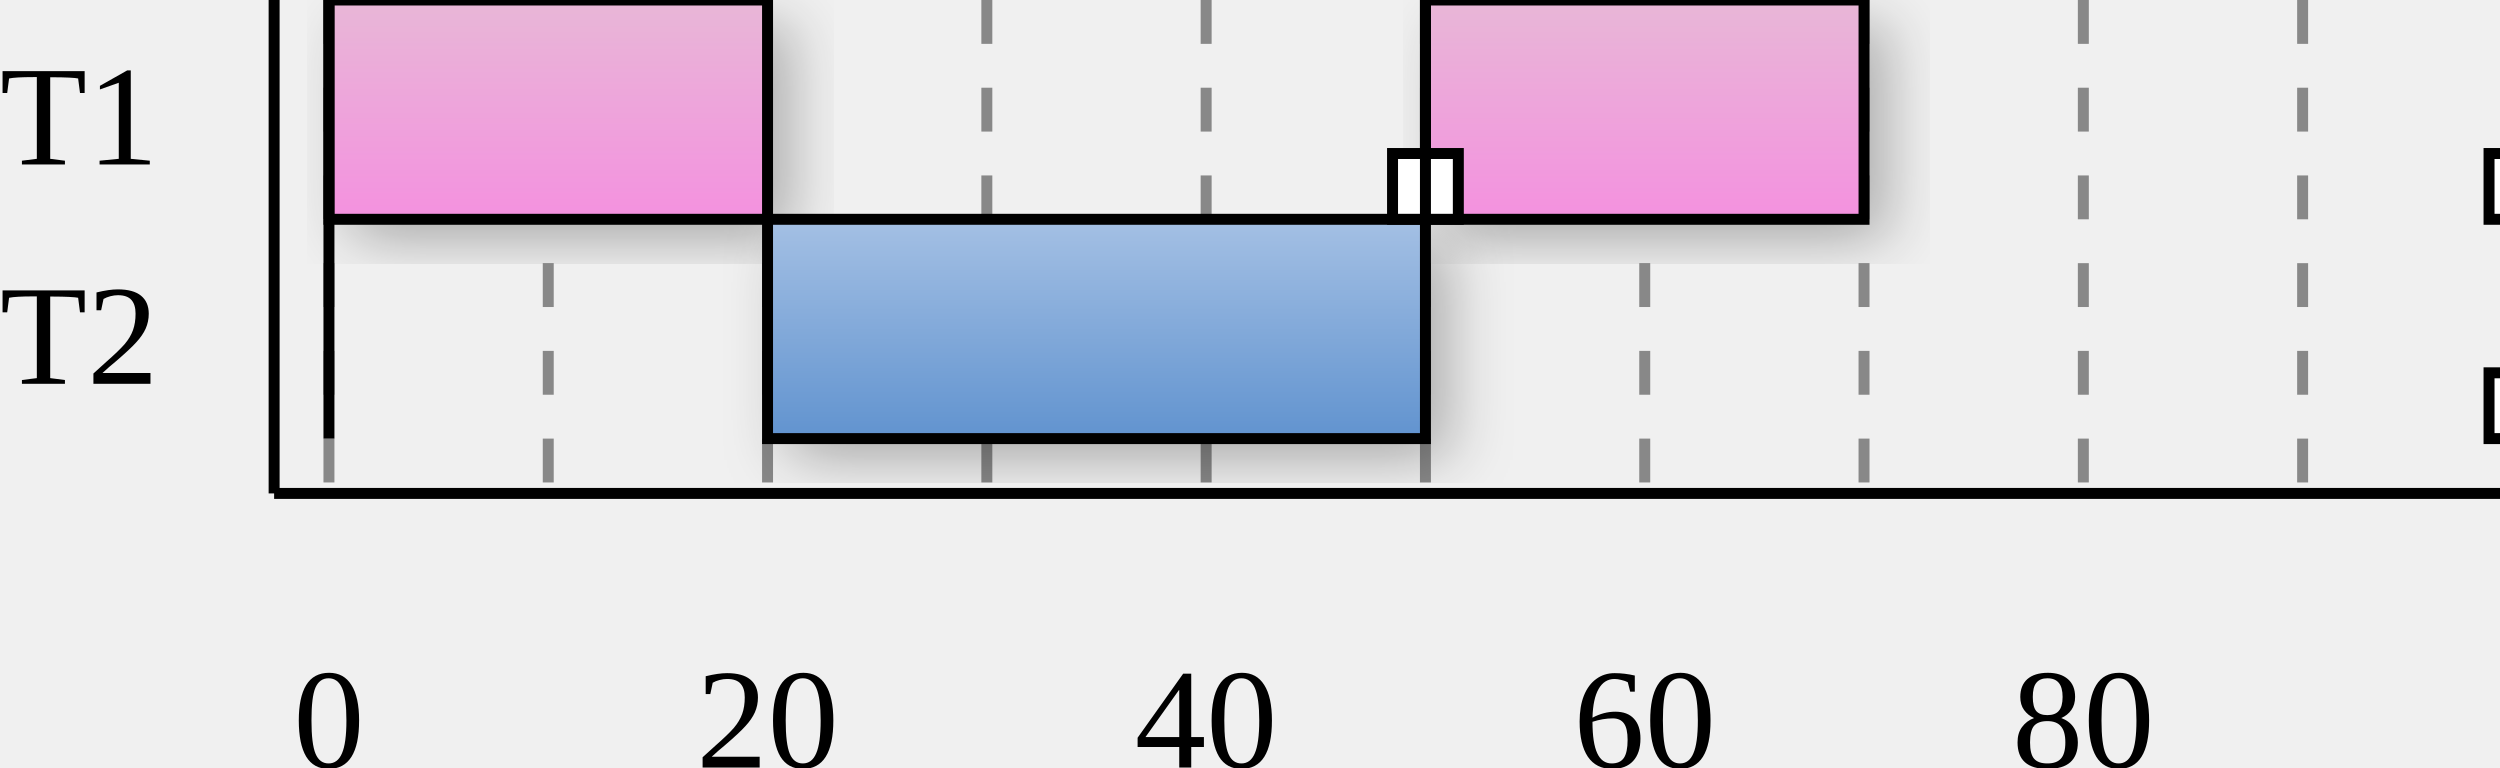
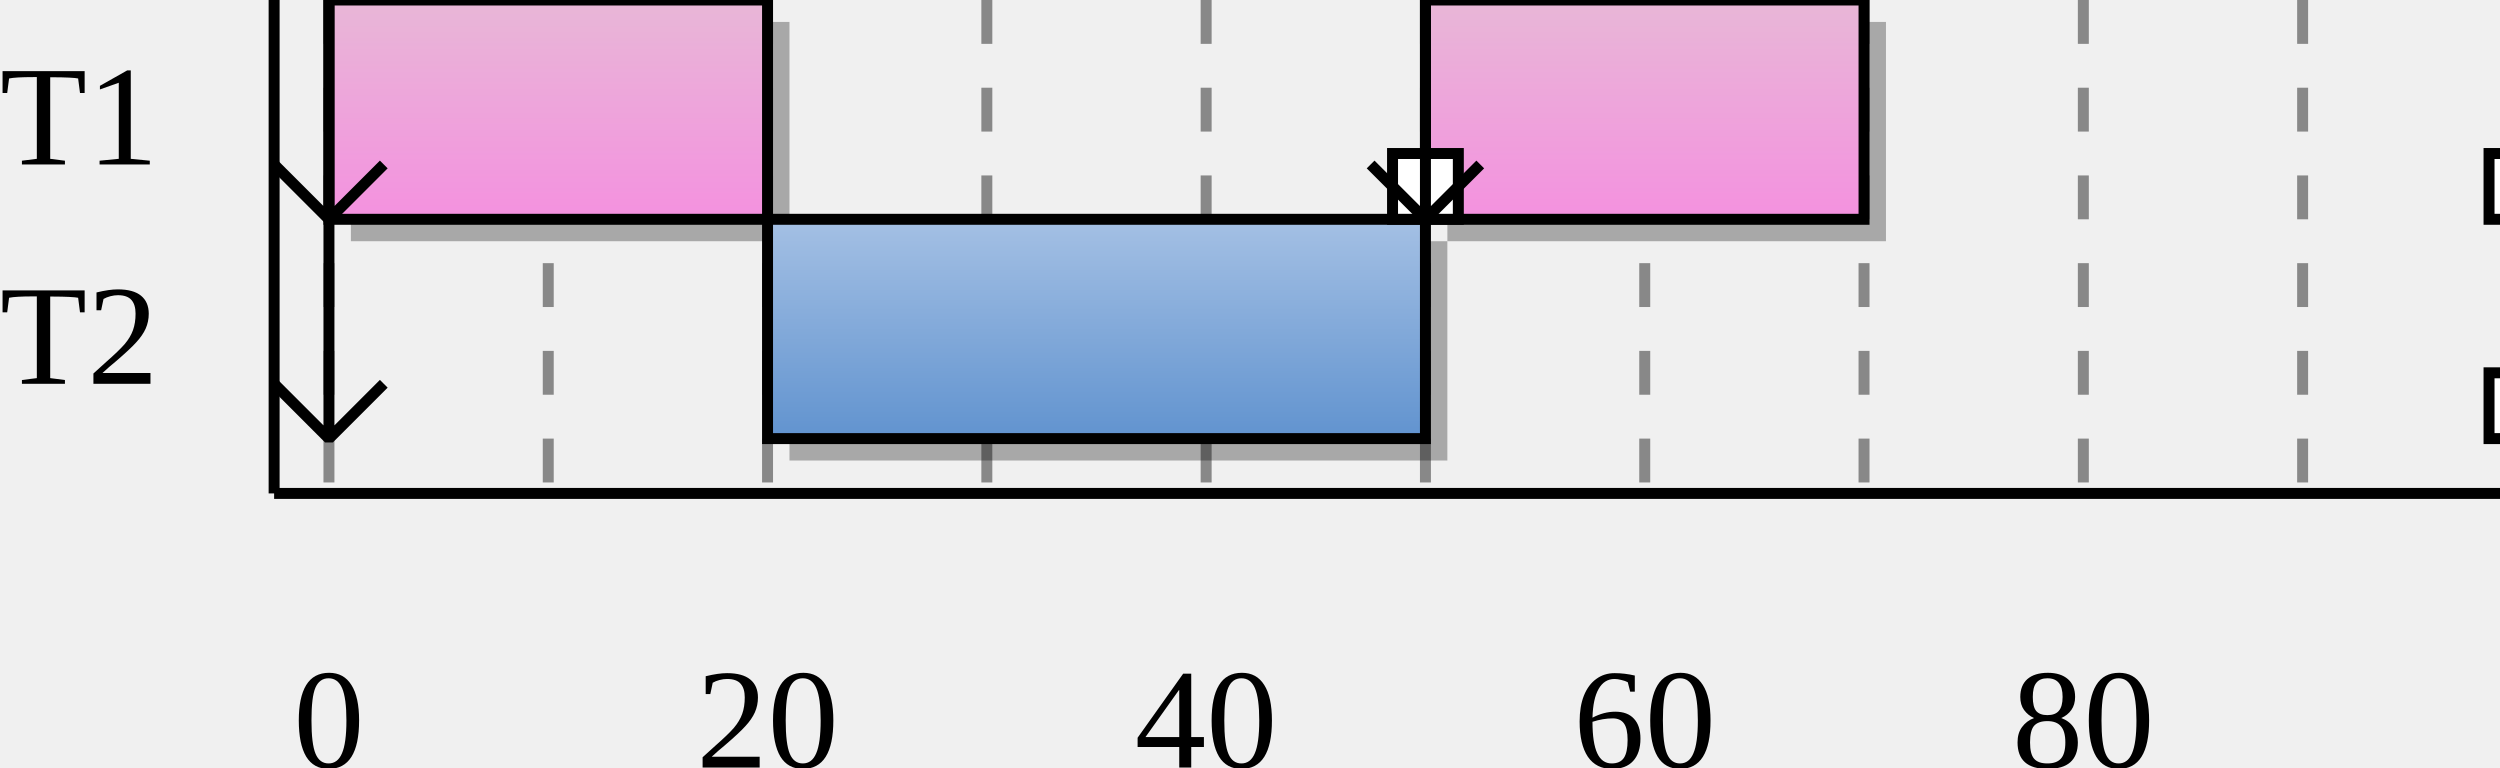
<svg xmlns="http://www.w3.org/2000/svg" width="228" height="70" version="1.1">
  <defs>
    <linearGradient id="grad1" x1="0" y1="0" x2="0" y2="1">
      <stop style="stop-color:#E8B7D7;stop-opacity:1;" offset="0" />
      <stop style="stop-color:#F491DF;stop-opacity:1;" offset="1" />
    </linearGradient>
    <linearGradient id="grad2" x1="0" y1="0" x2="0" y2="1">
      <stop style="stop-color:#A4C0E4;stop-opacity:1;" offset="0" />
      <stop style="stop-color:#6193CF;stop-opacity:1;" offset="1" />
    </linearGradient>
    <linearGradient id="grad3" x1="0" y1="0" x2="0" y2="1">
      <stop style="stop-color:#FFF6C8;stop-opacity:1;" offset="0" />
      <stop style="stop-color:#FFF299;stop-opacity:1;" offset="1" />
    </linearGradient>
    <linearGradient id="grad4" x1="0" y1="0" x2="0" y2="1">
      <stop style="stop-color:#BFFFBF;stop-opacity:1;" offset="0" />
      <stop style="stop-color:#80FF80;stop-opacity:1;" offset="1" />
    </linearGradient>
-     <filter id="blur">
-       <feGaussianBlur stdDeviation="2.85" />
-     </filter>
  </defs>
  <g>
    <text x="0" y="15" style="font-size:13px;">T1</text>
    <text x="0" y="35" style="font-size:13px;">T2</text>
    <path d="M 25,0 25,45" style="stroke-width:1;stroke:#000000;" />
    <path d="M 25,45 228,45" style="stroke-width:1;stroke:#000000;" />
    <path d="M 30,0 30, 45" style="stroke-width:1;stroke:#888888;stroke-dasharray:4,4" />
    <text x="30" y="70" style="font-size:13px;text-anchor:middle;">0</text>
    <path d="M 50,0 50, 45" style="stroke-width:1;stroke:#888888;stroke-dasharray:4,4" />
    <path d="M 70,0 70, 45" style="stroke-width:1;stroke:#888888;stroke-dasharray:4,4" />
    <text x="70" y="70" style="font-size:13px;text-anchor:middle;">20</text>
    <path d="M 90,0 90, 45" style="stroke-width:1;stroke:#888888;stroke-dasharray:4,4" />
    <path d="M 110,0 110, 45" style="stroke-width:1;stroke:#888888;stroke-dasharray:4,4" />
    <text x="110" y="70" style="font-size:13px;text-anchor:middle;">40</text>
    <path d="M 130,0 130, 45" style="stroke-width:1;stroke:#888888;stroke-dasharray:4,4" />
    <path d="M 150,0 150, 45" style="stroke-width:1;stroke:#888888;stroke-dasharray:4,4" />
    <text x="150" y="70" style="font-size:13px;text-anchor:middle;">60</text>
    <path d="M 170,0 170, 45" style="stroke-width:1;stroke:#888888;stroke-dasharray:4,4" />
    <path d="M 190,0 190, 45" style="stroke-width:1;stroke:#888888;stroke-dasharray:4,4" />
    <text x="190" y="70" style="font-size:13px;text-anchor:middle;">80</text>
    <path d="M 210,0 210, 45" style="stroke-width:1;stroke:#888888;stroke-dasharray:4,4" />
-     <rect x="32" y="2" width="40" height="20" style="color:#000000;fill:#000000;opacity:0.3;filter:url(#blur);" />
+     <rect x="32" y="2" width="40" height="20" style="color:#000000;fill:#000000;opacity:0.3" />
    <rect x="30" y="0" width="40" height="20" style="fill:url(#grad1);stroke:#000000;stroke-width:1;" />
-     <rect x="132" y="2" width="40" height="20" style="color:#000000;fill:#000000;opacity:0.3;filter:url(#blur);" />
+     <rect x="132" y="2" width="40" height="20" style="color:#000000;fill:#000000;opacity:0.3" />
    <rect x="130" y="0" width="40" height="20" style="fill:url(#grad1);stroke:#000000;stroke-width:1;" />
-     <rect x="72" y="22" width="60" height="20" style="color:#000000;fill:#000000;opacity:0.3;filter:url(#blur);" />
+     <rect x="72" y="22" width="60" height="20" style="color:#000000;fill:#000000;opacity:0.3" />
    <rect x="70" y="20" width="60" height="20" style="fill:url(#grad2);stroke:#000000;stroke-width:1;" />
-     <path d="M 30,0 30,20" style="stroke-width:1;stroke:#000000;marker-end:url(#Arrow1Lend);" />
+     <path d="M 30,0 30,20 25,15 30,20 35,15 30,20" style="stroke-width:1;stroke:#000000;fill:transparent;stroke-linejoin:bevel;" />
    <rect x="127" y="14" width="6" height="6" style="fill:#ffffff;stroke-width:1;stroke:#000000;" />
-     <path d="M 130,0 130,20" style="stroke-width:1;stroke:#000000;marker-end:url(#Arrow1Lend);" />
+     <path d="M 130,0 130,20 125,15 130,20 135,15 130,20" style="stroke-width:1;stroke:#000000;fill:transparent;stroke-linejoin:bevel;" />
    <rect x="227" y="14" width="6" height="6" style="fill:#ffffff;stroke-width:1;stroke:#000000;" />
-     <path d="M 30,20 30,40" style="stroke-width:1;stroke:#000000;marker-end:url(#Arrow1Lend);" />
+     <path d="M 30,20 30,40 25,35 30,40 35,35 30,40" style="stroke-width:1;stroke:#000000;fill:transparent;stroke-linejoin:bevel;" />
    <rect x="227" y="34" width="6" height="6" style="fill:#ffffff;stroke-width:1;stroke:#000000;" />
  </g>
</svg>
